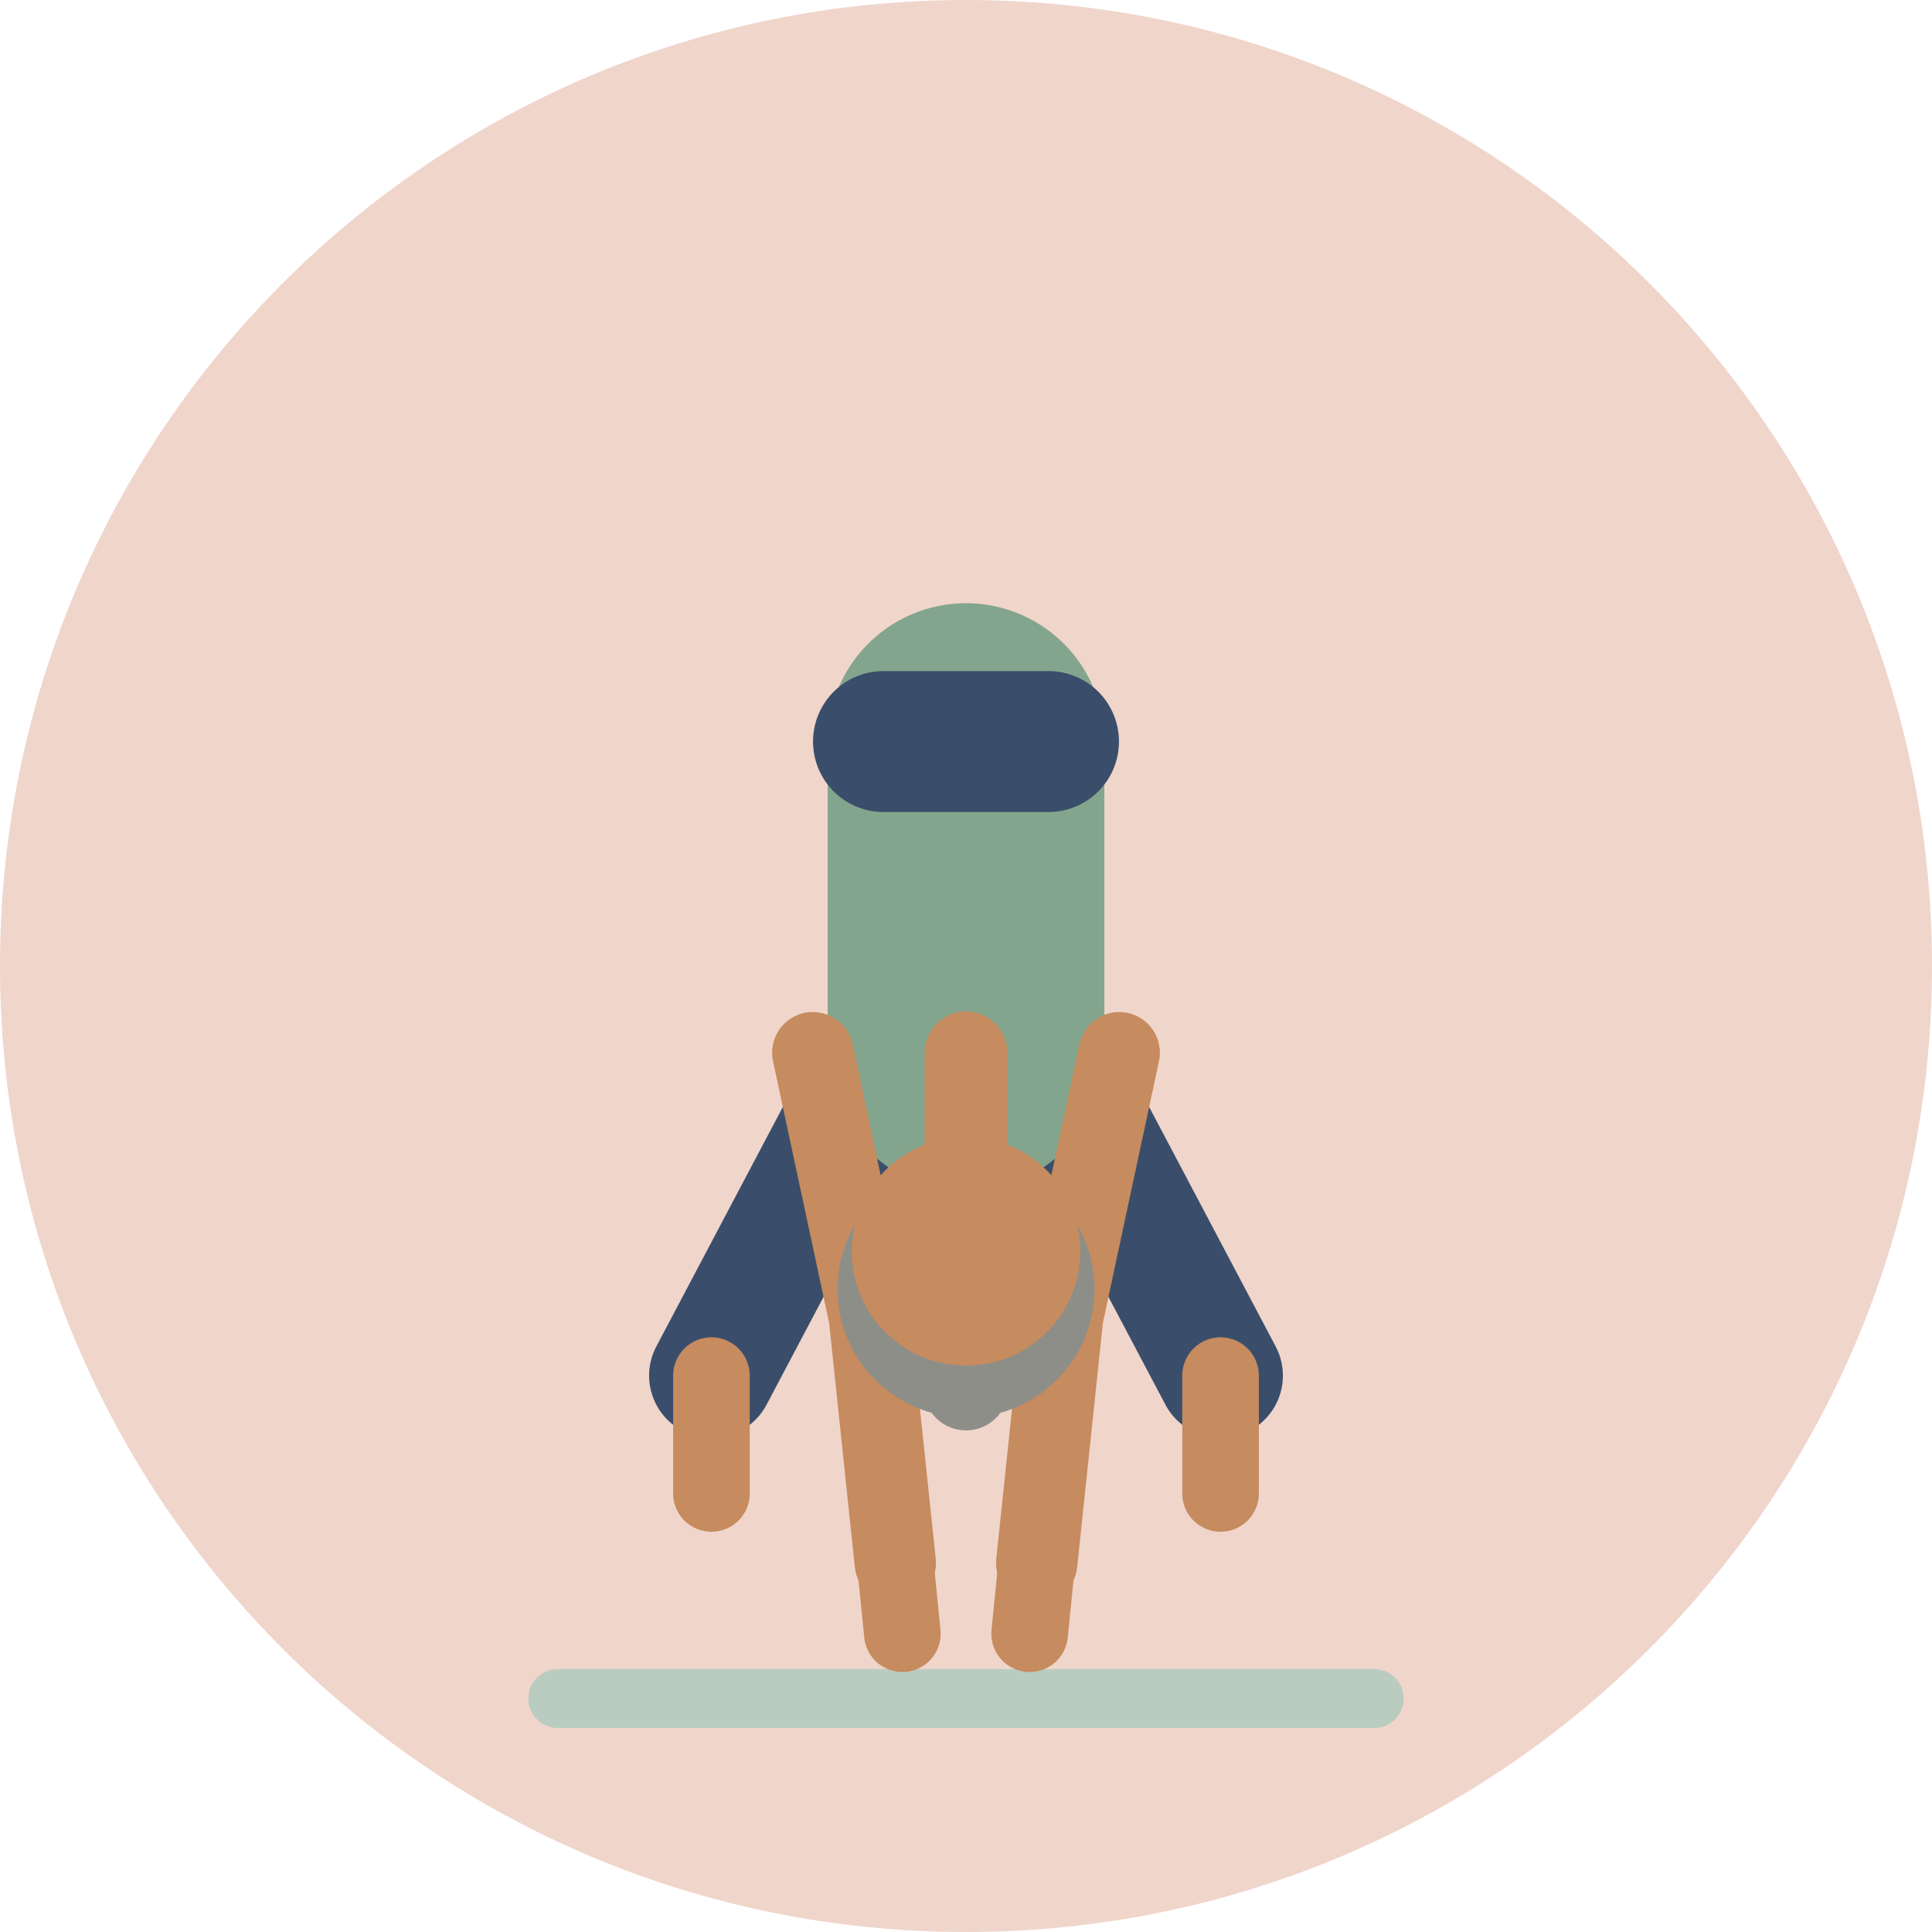
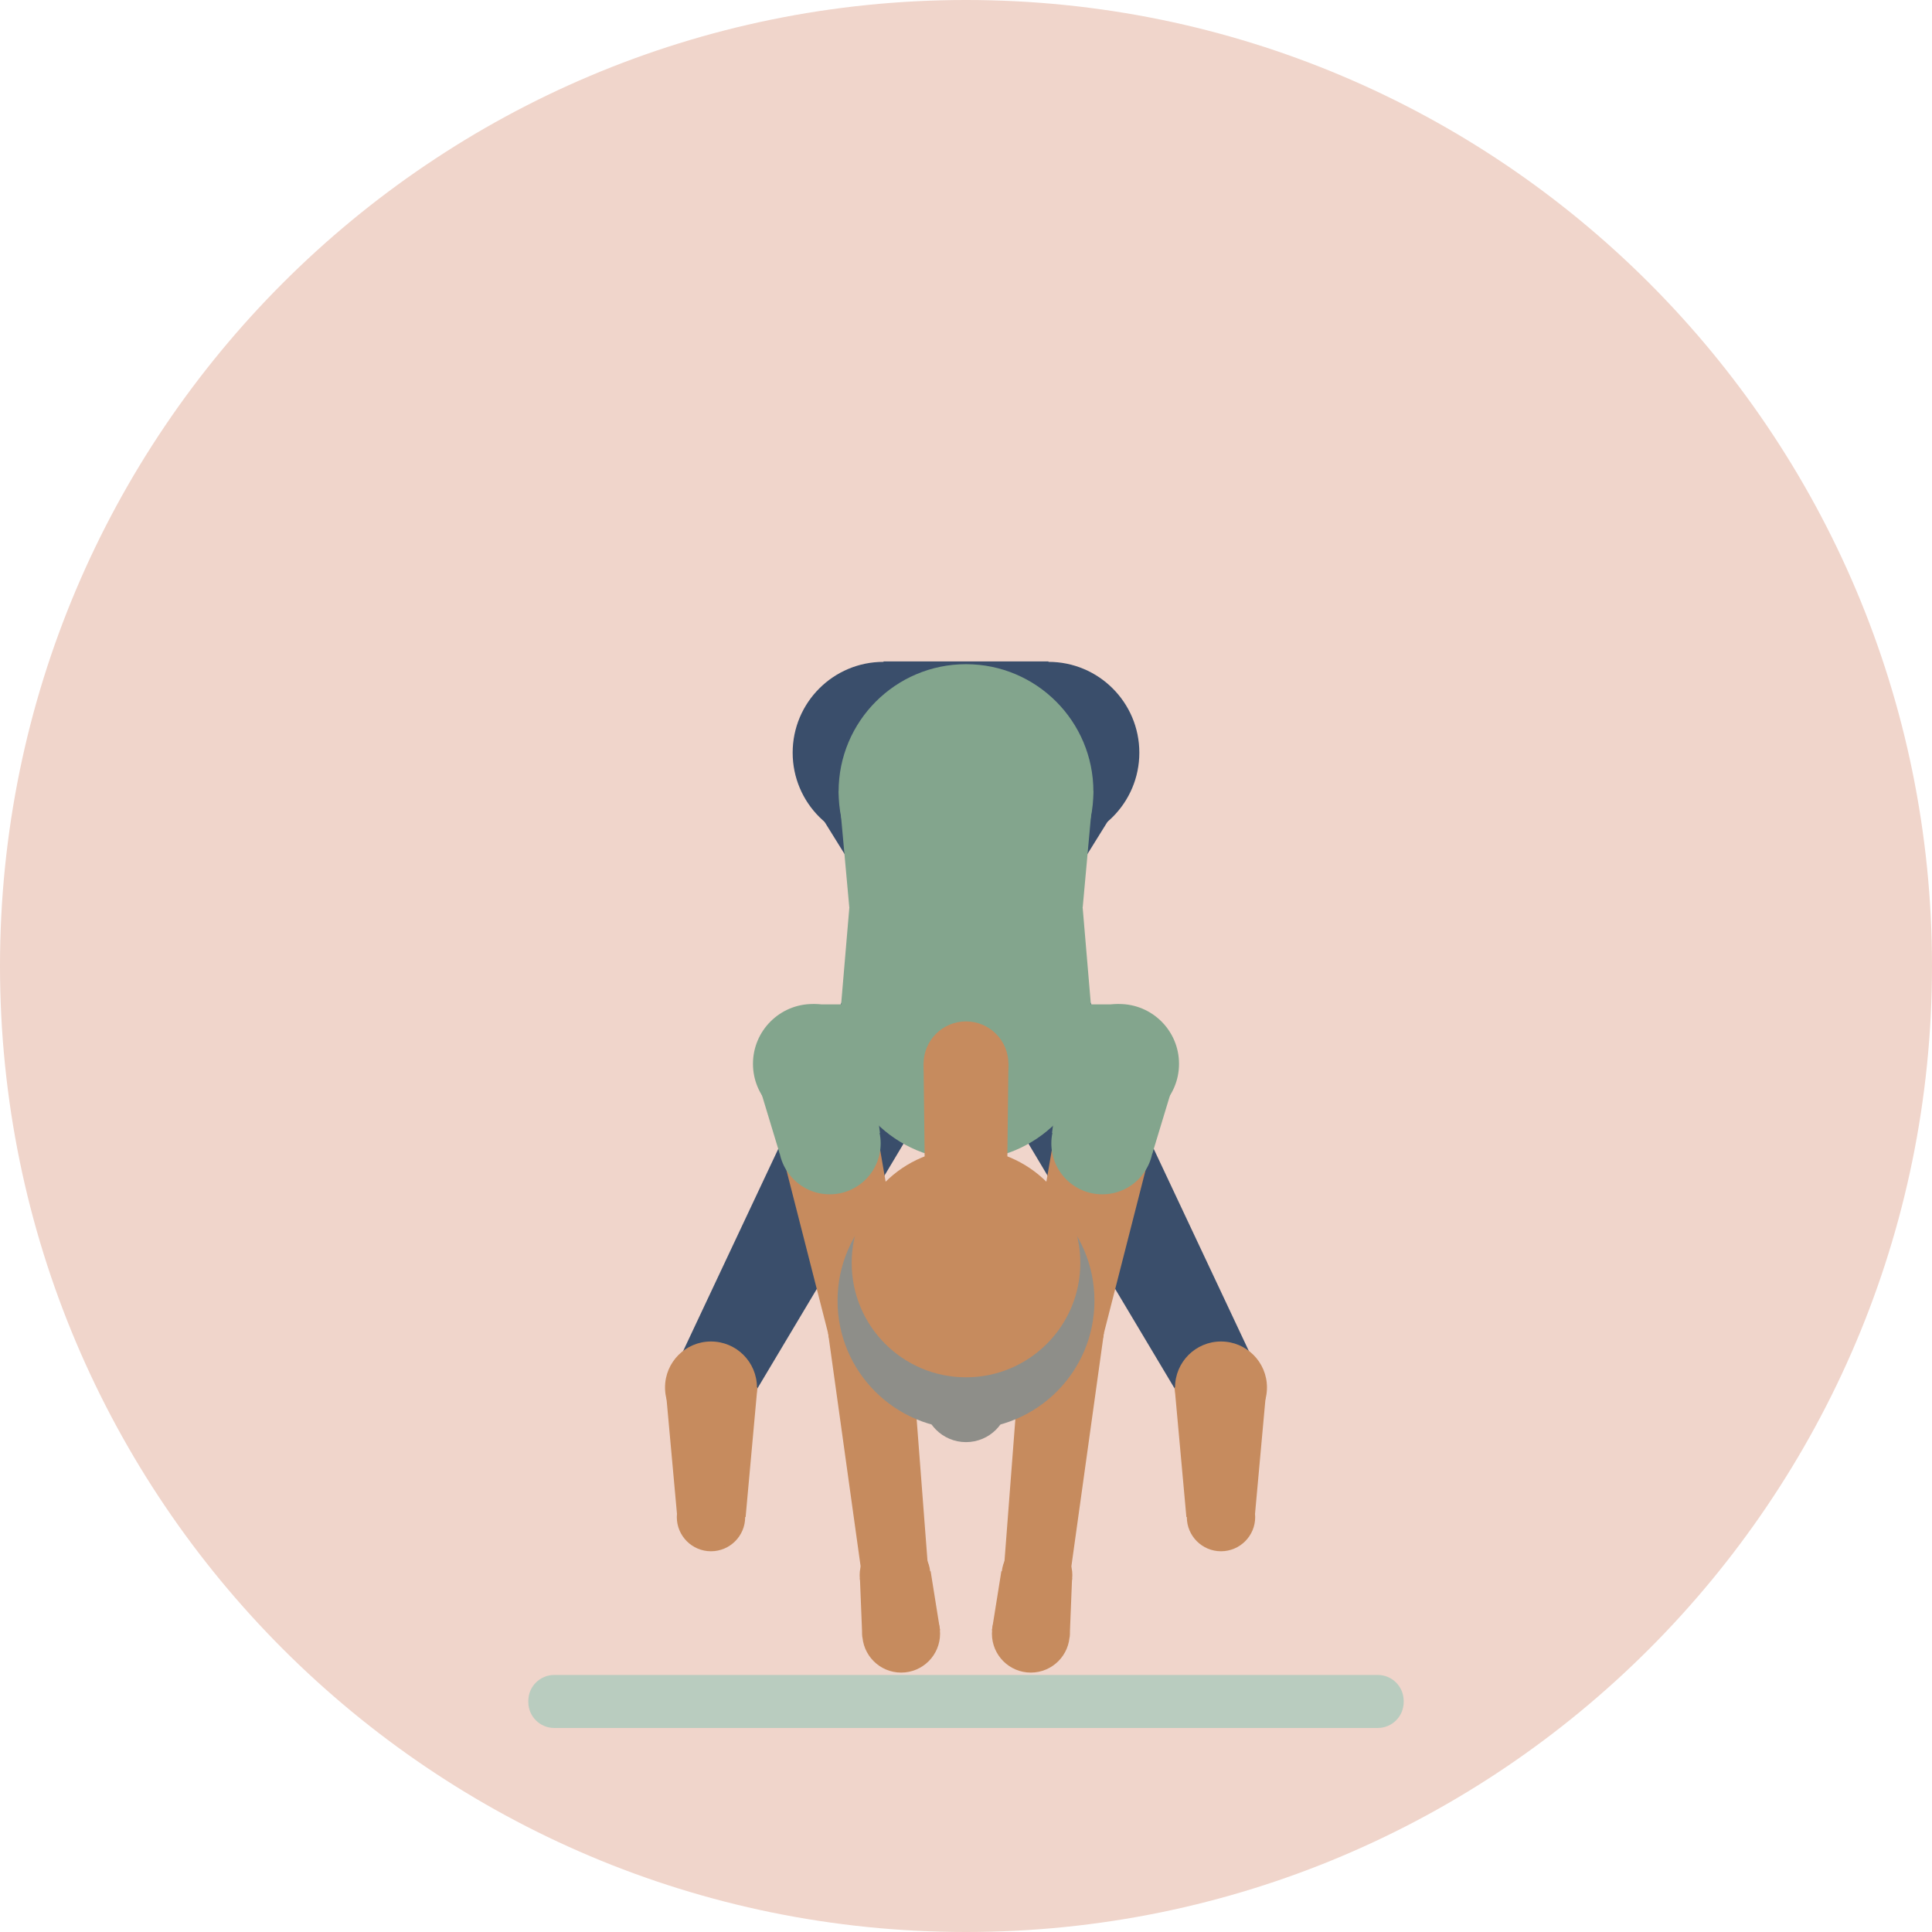
<svg xmlns="http://www.w3.org/2000/svg" viewBox="0 0 200 200" width="400" height="400" role="img" aria-label="Figure facing forward in a wide stance folded halfway with hands reaching to the floor.">
  <circle cx="100" cy="100" r="100" fill="#F0D5CB" />
  <clipPath id="c1npu7lp">
    <circle cx="100" cy="100" r="100" />
  </clipPath>
  <g clip-path="url(#c1npu7lp)">
    <g transform="translate(100.0 174.0) scale(1.220)">
-       <rect x="-37.138" y="-1" width="74.276" height="5" rx="2.5" fill="#B9CCBF" />
-       <g stroke-linecap="round" stroke-linejoin="round" fill="none">
-         <path d="M7.0 -79.7 L-7.6 -52.4 L-21.6 -25.9" stroke="#3A4E6B" stroke-width="10.58" />
-         <path d="M-21.6 -25.9 L-21.6 -15.9" stroke="#C68B5E" stroke-width="6.5" />
-       </g>
-       <g stroke-linecap="round" stroke-linejoin="round" fill="none">
-         <path d="M-7.0 -79.7 L7.6 -52.4 L21.6 -25.9" stroke="#3A4E6B" stroke-width="10.58" />
-         <path d="M21.6 -25.9 L21.6 -15.9" stroke="#C68B5E" stroke-width="6.5" />
-       </g>
-       <g stroke-linecap="round" stroke-linejoin="round" fill="none">
-         <path d="M-0.0 -79.7 L-0.0 -66.5 L-0.0 -53.3" stroke="#83A58D" stroke-width="23.48" />
-         <path d="M7.0 -79.7 L-7.0 -79.7" stroke="#3A4E6B" stroke-width="11.96" />
-       </g>
-       <g stroke-linecap="round" stroke-linejoin="round" fill="none">
-         <path d="M13.0 -53.3 L8.2 -30.9 L6.0 -10.0" stroke="#C68B5E" stroke-width="6.9" />
-         <path d="M6.0 -10.0 L5.4 -4.0" stroke="#C68B5E" stroke-width="6.5" />
-       </g>
-       <g stroke-linecap="round" stroke-linejoin="round" fill="none">
-         <path d="M-13.0 -53.3 L-8.2 -30.9 L-6.0 -10.0" stroke="#C68B5E" stroke-width="6.9" />
-         <path d="M-6.0 -10.0 L-5.4 -4.0" stroke="#C68B5E" stroke-width="6.5" />
+       <rect x="-37.138" y="-0.5" width="74.276" height="4.5" rx="2.2" fill="#B9CCBF" />
+       <g>
+         <g fill="#3A4E6B">
+           <path d="M-11.9 -53.7 L-24.7 -26.5 L-18.6 -23.3 L-3.2 -49.1Z" />
+           <circle cx="-7.554" cy="-51.384" r="4.888" />
+           <circle cx="-21.638" cy="-24.895" r="3.478" />
+         </g>
+         <g fill="#3A4E6B">
+           <path d="M0.5 -82.2 L-12.2 -53.9 L-2.9 -48.9 L13.5 -75.3Z" />
+           <circle cx="7" cy="-78.755" r="7.332" />
+           <circle cx="-7.554" cy="-51.384" r="5.264" />
+         </g>
+         <g fill="#C68B5E">
+           <path d="M-25.5 -24.9 L-24.5 -13.9 L-18.7 -13.9 L-17.7 -24.9Z" />
+           <circle cx="-21.638" cy="-24.895" r="3.9" />
+           <circle cx="-21.638" cy="-13.895" r="2.9" />
+         </g>
      </g>
      <g>
-         <path d="M-0.0 -53.3 L-0.0 -35.8" stroke="#C68B5E" stroke-width="7" stroke-linecap="round" />
-         <circle cx="-7.296485572742017e-15" cy="-24.849" r="3.6" fill="#8E8E89" />
-         <circle cx="-7.810837228383906e-15" cy="-33.249" r="10.9" fill="#8E8E89" />
-         <circle cx="-8.006780716247483e-15" cy="-36.449" r="9.7" fill="#C68B5E" />
+         <g fill="#3A4E6B">
+           <path d="M3.2 -49.1 L18.6 -23.3 L24.7 -26.5 L11.9 -53.7Z" />
+           <circle cx="7.554" cy="-51.384" r="4.888" />
+           <circle cx="21.638" cy="-24.895" r="3.478" />
+         </g>
+         <g fill="#3A4E6B">
+           <path d="M-13.5 -75.3 L2.9 -48.9 L12.2 -53.9 L-0.5 -82.2Z" />
+           <circle cx="-7" cy="-78.755" r="7.332" />
+           <circle cx="7.554" cy="-51.384" r="5.264" />
+         </g>
+         <g fill="#C68B5E">
+           <path d="M17.7 -24.9 L18.7 -13.9 L24.5 -13.9 L25.5 -24.9Z" />
+           <circle cx="21.638" cy="-24.895" r="3.9" />
+           <circle cx="21.638" cy="-13.895" r="2.9" />
+         </g>
+       </g>
+       <g>
+         <g fill="#3A4E6B">
+           <path d="M7.0 -86.5 L-7.0 -86.5 L-7.0 -71.0 L7.0 -71.0Z" />
+           <circle cx="7" cy="-78.755" r="7.708" />
+           <circle cx="-7" cy="-78.755" r="7.708" />
+         </g>
+         <g fill="#83A58D">
+           <path d="M-10.8 -75.5 L-9.9 -65.6 L9.9 -65.6 L10.8 -75.5Z" />
+           <circle cx="-1.045607431454219e-14" cy="-75.455" r="10.81" />
+           <circle cx="-9.84987414896425e-15" cy="-65.555" r="9.87" />
+         </g>
+         <g fill="#83A58D">
+           <path d="M-9.9 -65.6 L-10.8 -55.0 L10.8 -55.0 L9.9 -65.6Z" />
+           <circle cx="-9.84987414896425e-15" cy="-65.555" r="9.87" />
+           <circle cx="-9.203260639014447e-15" cy="-54.995" r="10.81" />
+         </g>
+         <g fill="#83A58D">
+           <path d="M13.0 -57.4 L-13.0 -57.4 L-13.0 -47.3 L13.0 -47.3Z" />
+           <circle cx="13" cy="-52.355" r="5.076" />
+           <circle cx="-13" cy="-52.355" r="5.076" />
+         </g>
+       </g>
+       <g>
+         <g fill="#C68B5E">
+           <path d="M8.7 -53.3 L4.8 -30.6 L11.6 -29.1 L17.3 -51.4Z" />
+           <circle cx="13" cy="-52.355" r="4.418" />
+           <circle cx="8.218" cy="-29.858" r="3.478" />
+         </g>
+         <g fill="#83A58D">
+           <path d="M8.2 -53.4 L7.3 -46.5 L15.8 -44.7 L17.8 -51.3Z" />
+           <circle cx="13" cy="-52.355" r="4.888" />
+           <circle cx="11.565" cy="-45.606" r="4.324" />
+         </g>
+         <g fill="#C68B5E">
+           <path d="M4.8 -30.2 L3.2 -9.3 L8.8 -8.7 L11.7 -29.5Z" />
+           <circle cx="8.218" cy="-29.858" r="3.478" />
+           <circle cx="6.023" cy="-8.973" r="2.8" />
+         </g>
+         <g fill="#C68B5E">
+           <path d="M3.0 -9.3 L2.2 -4.3 L8.8 -3.7 L9.0 -8.7Z" />
+           <circle cx="6.023" cy="-8.973" r="3" />
+           <circle cx="5.5" cy="-4" r="3.3" />
+         </g>
+       </g>
+       <g>
+         <g fill="#C68B5E">
+           <path d="M-17.3 -51.4 L-11.6 -29.1 L-4.8 -30.6 L-8.7 -53.3Z" />
+           <circle cx="-13" cy="-52.355" r="4.418" />
+           <circle cx="-8.218" cy="-29.858" r="3.478" />
+         </g>
+         <g fill="#83A58D">
+           <path d="M-17.8 -51.3 L-15.8 -44.7 L-7.3 -46.5 L-8.2 -53.4Z" />
+           <circle cx="-13" cy="-52.355" r="4.888" />
+           <circle cx="-11.565" cy="-45.606" r="4.324" />
+         </g>
+         <g fill="#C68B5E">
+           <path d="M-11.7 -29.5 L-8.8 -8.7 L-3.2 -9.3 L-4.8 -30.2Z" />
+           <circle cx="-8.218" cy="-29.858" r="3.478" />
+           <circle cx="-6.023" cy="-8.973" r="2.8" />
+         </g>
+         <g fill="#C68B5E">
+           <path d="M-9.0 -8.7 L-8.8 -3.7 L-2.2 -4.3 L-3.0 -9.3Z" />
+           <circle cx="-6.023" cy="-8.973" r="3" />
+           <circle cx="-5.5" cy="-4" r="3.3" />
+         </g>
+       </g>
+       <g>
+         <g fill="#C68B5E">
+           <path d="M-3.6 -52.4 L-3.4 -34.9 L3.4 -34.9 L3.6 -52.4Z" />
+           <circle cx="-9.041607261526996e-15" cy="-52.355" r="3.6" />
+           <circle cx="-7.970041312273062e-15" cy="-34.855" r="3.4" />
+         </g>
+         <circle cx="-7.296485572742017e-15" cy="-23.855" r="3.6" fill="#8E8E89" />
+         <circle cx="-7.810837228383906e-15" cy="-32.255" r="10.9" fill="#8E8E89" />
+         <circle cx="-8.006780716247483e-15" cy="-35.455" r="9.7" fill="#C68B5E" />
      </g>
    </g>
  </g>
</svg>
